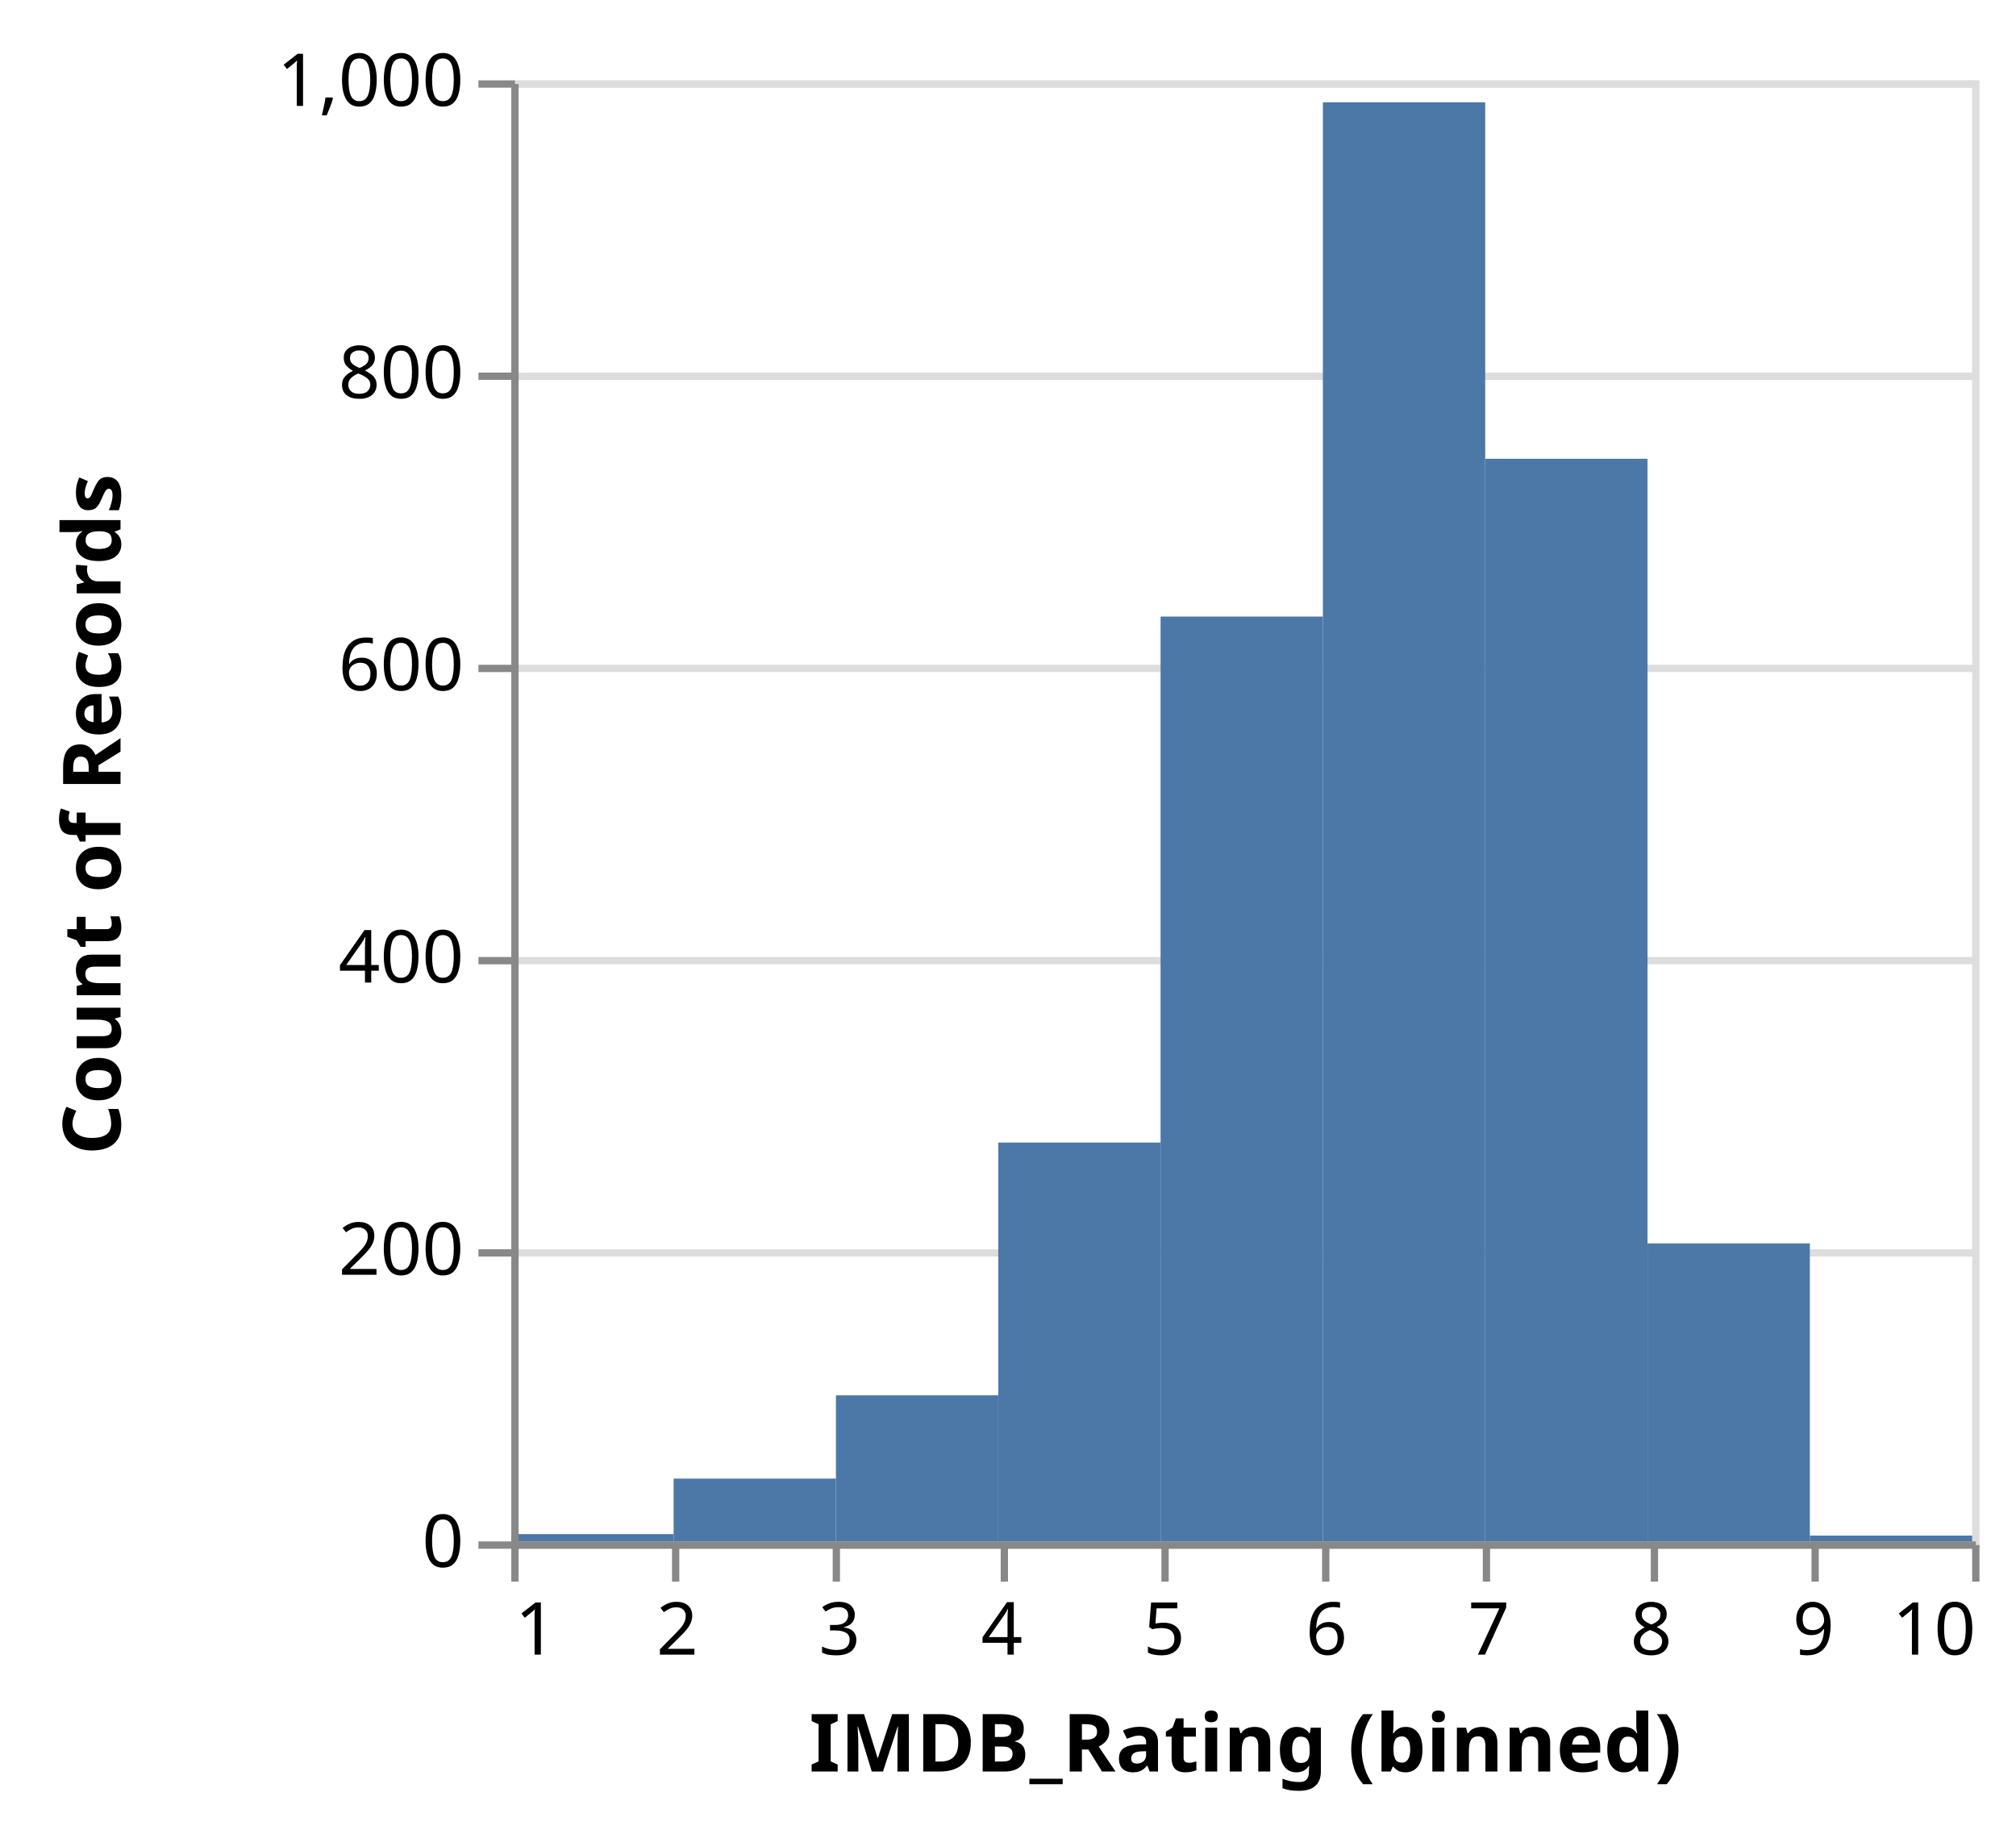
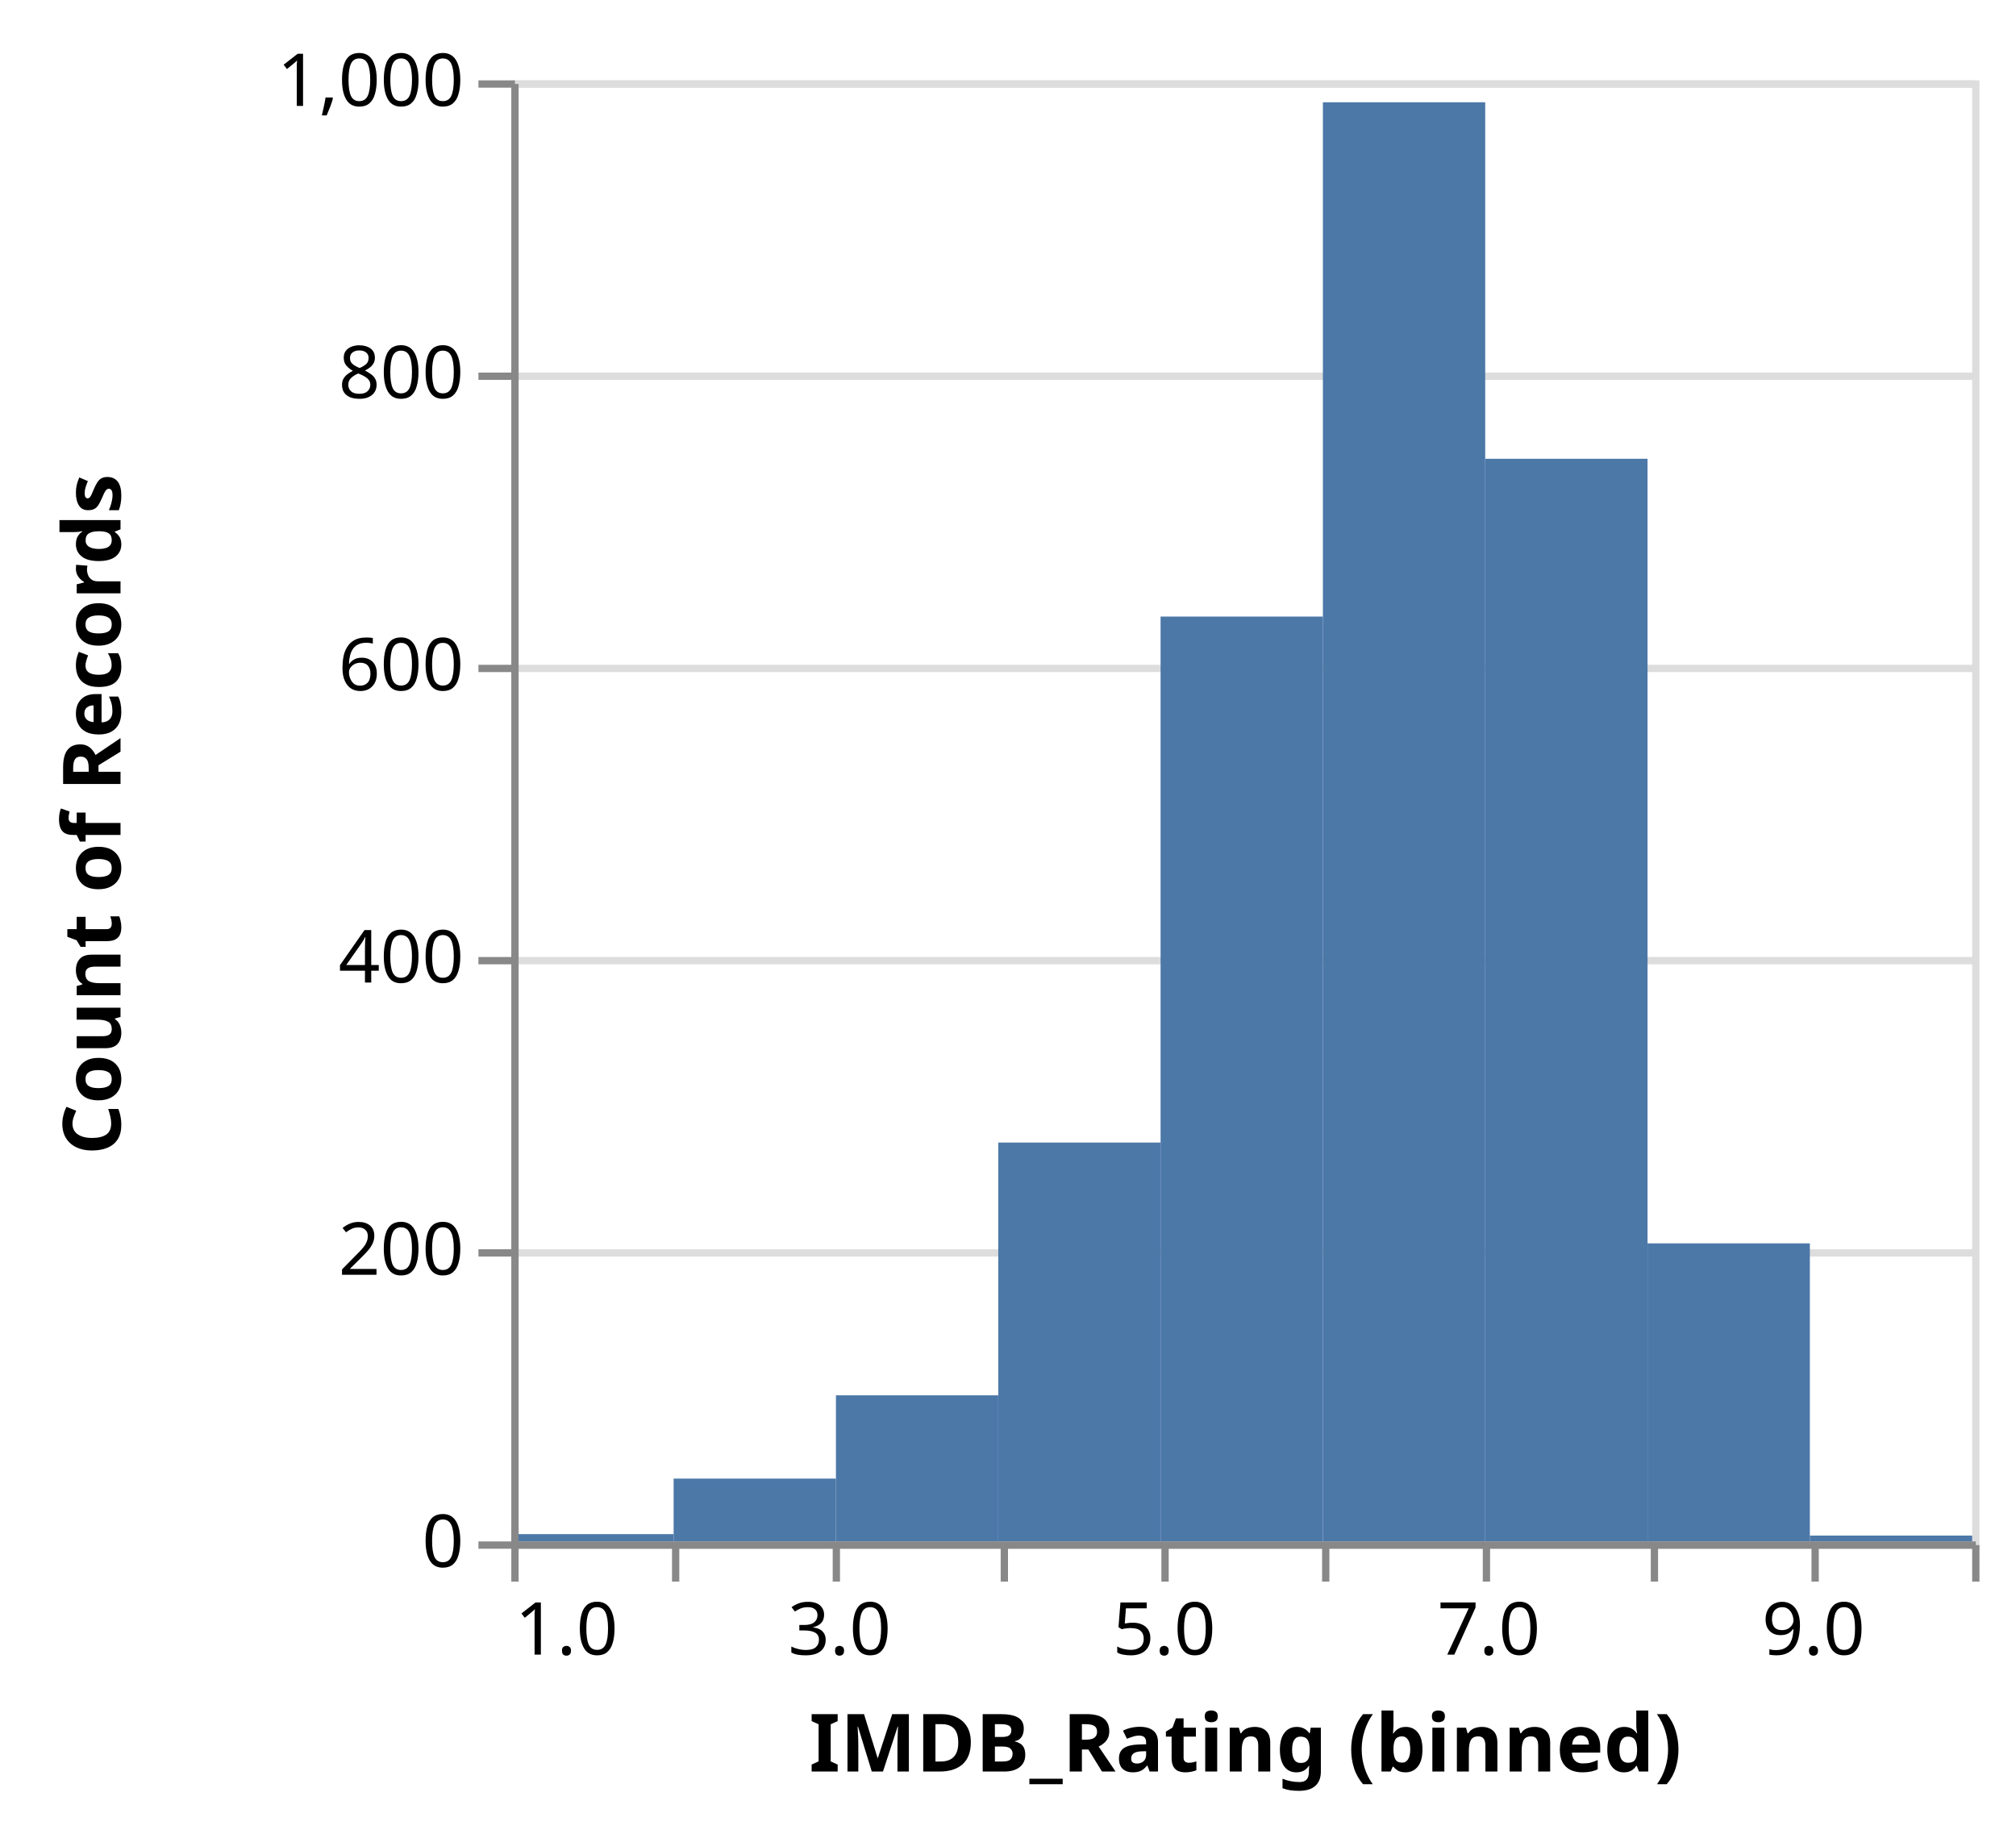
<svg xmlns="http://www.w3.org/2000/svg" class="marks" width="276" height="251" viewBox="0 0 276 251" version="1.1">
  <g transform="translate(70,11)">
    <g class="mark-group role-frame root">
      <g transform="translate(0,0)">
        <path class="background" d="M0.5,0.5h200v200h-200Z" style="fill: none; stroke: #ddd;" />
        <g>
          <g class="mark-group role-axis">
            <g transform="translate(0.5,0.5)">
              <path class="background" d="M0,0h0v0h0Z" style="pointer-events: none; fill: none;" />
              <g>
                <g class="mark-rule role-axis-grid" style="pointer-events: none;">
                  <line transform="translate(0,200)" x2="200" y2="0" style="fill: none; stroke: #ddd; stroke-width: 1; opacity: 1;" />
                  <line transform="translate(0,160)" x2="200" y2="0" style="fill: none; stroke: #ddd; stroke-width: 1; opacity: 1;" />
                  <line transform="translate(0,120)" x2="200" y2="0" style="fill: none; stroke: #ddd; stroke-width: 1; opacity: 1;" />
                  <line transform="translate(0,80)" x2="200" y2="0" style="fill: none; stroke: #ddd; stroke-width: 1; opacity: 1;" />
                  <line transform="translate(0,40)" x2="200" y2="0" style="fill: none; stroke: #ddd; stroke-width: 1; opacity: 1;" />
                  <line transform="translate(0,0)" x2="200" y2="0" style="fill: none; stroke: #ddd; stroke-width: 1; opacity: 1;" />
                </g>
              </g>
            </g>
          </g>
          <g class="mark-rect role-mark marks">
            <path d="M111.111,3h22.222v197h-22.222Z" style="fill: #4c78a8;" />
            <path d="M-22.222,157.4h0v42.6h0Z" style="fill: none;" />
            <path d="M44.444,180h22.222v20h-22.222Z" style="fill: #4c78a8;" />
            <path d="M133.333,51.8h22.222v148.2h-22.222Z" style="fill: #4c78a8;" />
            <path d="M88.889,73.4h22.222v126.6h-22.222Z" style="fill: #4c78a8;" />
            <path d="M155.556,159.2h22.222v40.8h-22.222Z" style="fill: #4c78a8;" />
            <path d="M22.222,191.4h22.222v8.6h-22.222Z" style="fill: #4c78a8;" />
            <path d="M66.667,145.4h22.222v54.6h-22.222Z" style="fill: #4c78a8;" />
            <path d="M177.778,199.2h22.222v0.8h-22.222Z" style="fill: #4c78a8;" />
            <path d="M0,199h22.222v1h-22.222Z" style="fill: #4c78a8;" />
          </g>
          <g class="mark-group role-axis">
            <g transform="translate(0.5,200.5)">
              <path class="background" d="M0,0h0v0h0Z" style="pointer-events: none; fill: none;" />
              <g>
                <g class="mark-rule role-axis-tick" style="pointer-events: none;">
                  <line transform="translate(0,0)" x2="0" y2="5" style="fill: none; stroke: #888; stroke-width: 1; opacity: 1;" />
                  <line transform="translate(22,0)" x2="0" y2="5" style="fill: none; stroke: #888; stroke-width: 1; opacity: 1;" />
                  <line transform="translate(44,0)" x2="0" y2="5" style="fill: none; stroke: #888; stroke-width: 1; opacity: 1;" />
                  <line transform="translate(67,0)" x2="0" y2="5" style="fill: none; stroke: #888; stroke-width: 1; opacity: 1;" />
                  <line transform="translate(89,0)" x2="0" y2="5" style="fill: none; stroke: #888; stroke-width: 1; opacity: 1;" />
                  <line transform="translate(111,0)" x2="0" y2="5" style="fill: none; stroke: #888; stroke-width: 1; opacity: 1;" />
                  <line transform="translate(133,0)" x2="0" y2="5" style="fill: none; stroke: #888; stroke-width: 1; opacity: 1;" />
                  <line transform="translate(156,0)" x2="0" y2="5" style="fill: none; stroke: #888; stroke-width: 1; opacity: 1;" />
                  <line transform="translate(178,0)" x2="0" y2="5" style="fill: none; stroke: #888; stroke-width: 1; opacity: 1;" />
                  <line transform="translate(200,0)" x2="0" y2="5" style="fill: none; stroke: #888; stroke-width: 1; opacity: 1;" />
                </g>
                <g class="mark-text role-axis-label" style="pointer-events: none;">
-                   <text text-anchor="start" transform="translate(0,15)" style="font-family: sans-serif; font-size: 10px; fill: #000; opacity: 1;">1</text>
-                   <text text-anchor="middle" transform="translate(22.22222,15)" style="font-family: sans-serif; font-size: 10px; fill: #000; opacity: 1;">2</text>
-                   <text text-anchor="middle" transform="translate(44.44444,15)" style="font-family: sans-serif; font-size: 10px; fill: #000; opacity: 1;">3</text>
-                   <text text-anchor="middle" transform="translate(66.66667,15)" style="font-family: sans-serif; font-size: 10px; fill: #000; opacity: 1;">4</text>
-                   <text text-anchor="middle" transform="translate(88.88889,15)" style="font-family: sans-serif; font-size: 10px; fill: #000; opacity: 1;">5</text>
-                   <text text-anchor="middle" transform="translate(111.1111,15)" style="font-family: sans-serif; font-size: 10px; fill: #000; opacity: 1;">6</text>
-                   <text text-anchor="middle" transform="translate(133.3333,15)" style="font-family: sans-serif; font-size: 10px; fill: #000; opacity: 1;">7</text>
-                   <text text-anchor="middle" transform="translate(155.5556,15)" style="font-family: sans-serif; font-size: 10px; fill: #000; opacity: 1;">8</text>
-                   <text text-anchor="middle" transform="translate(177.7778,15)" style="font-family: sans-serif; font-size: 10px; fill: #000; opacity: 1;">9</text>
-                   <text text-anchor="end" transform="translate(200,15)" style="font-family: sans-serif; font-size: 10px; fill: #000; opacity: 1;">10</text>
+                   <text text-anchor="start" transform="translate(0,15)" style="font-family: sans-serif; font-size: 10px; fill: #000; opacity: 1;">1.0</text>
+                   <text text-anchor="middle" transform="translate(22.22222,15)" style="font-family: sans-serif; font-size: 10px; fill: #000; opacity: 0;">2.0</text>
+                   <text text-anchor="middle" transform="translate(44.44444,15)" style="font-family: sans-serif; font-size: 10px; fill: #000; opacity: 1;">3.0</text>
+                   <text text-anchor="middle" transform="translate(66.66667,15)" style="font-family: sans-serif; font-size: 10px; fill: #000; opacity: 0;">4.0</text>
+                   <text text-anchor="middle" transform="translate(88.88889,15)" style="font-family: sans-serif; font-size: 10px; fill: #000; opacity: 1;">5.0</text>
+                   <text text-anchor="middle" transform="translate(111.1111,15)" style="font-family: sans-serif; font-size: 10px; fill: #000; opacity: 0;">6.0</text>
+                   <text text-anchor="middle" transform="translate(133.3333,15)" style="font-family: sans-serif; font-size: 10px; fill: #000; opacity: 1;">7.0</text>
+                   <text text-anchor="middle" transform="translate(155.5556,15)" style="font-family: sans-serif; font-size: 10px; fill: #000; opacity: 0;">8.0</text>
+                   <text text-anchor="middle" transform="translate(177.7778,15)" style="font-family: sans-serif; font-size: 10px; fill: #000; opacity: 1;">9.0</text>
+                   <text text-anchor="end" transform="translate(200,15)" style="font-family: sans-serif; font-size: 10px; fill: #000; opacity: 0;">10.0</text>
                </g>
                <g class="mark-rule role-axis-domain" style="pointer-events: none;">
                  <line transform="translate(0,0)" x2="200" y2="0" style="fill: none; stroke: #888; stroke-width: 1; opacity: 1;" />
                </g>
                <g class="mark-text role-axis-title" style="pointer-events: none;">
                  <text text-anchor="middle" transform="translate(100,31)" style="font-family: sans-serif; font-size: 11px; font-weight: bold; fill: #000; opacity: 1;">IMDB_Rating (binned)</text>
                </g>
              </g>
            </g>
          </g>
          <g class="mark-group role-axis">
            <g transform="translate(0.5,0.5)">
              <path class="background" d="M0,0h0v0h0Z" style="pointer-events: none; fill: none;" />
              <g>
                <g class="mark-rule role-axis-tick" style="pointer-events: none;">
                  <line transform="translate(0,200)" x2="-5" y2="0" style="fill: none; stroke: #888; stroke-width: 1; opacity: 1;" />
                  <line transform="translate(0,160)" x2="-5" y2="0" style="fill: none; stroke: #888; stroke-width: 1; opacity: 1;" />
                  <line transform="translate(0,120)" x2="-5" y2="0" style="fill: none; stroke: #888; stroke-width: 1; opacity: 1;" />
                  <line transform="translate(0,80)" x2="-5" y2="0" style="fill: none; stroke: #888; stroke-width: 1; opacity: 1;" />
                  <line transform="translate(0,40)" x2="-5" y2="0" style="fill: none; stroke: #888; stroke-width: 1; opacity: 1;" />
                  <line transform="translate(0,0)" x2="-5" y2="0" style="fill: none; stroke: #888; stroke-width: 1; opacity: 1;" />
                </g>
                <g class="mark-text role-axis-label" style="pointer-events: none;">
                  <text text-anchor="end" transform="translate(-7,203)" style="font-family: sans-serif; font-size: 10px; fill: #000; opacity: 1;">0</text>
                  <text text-anchor="end" transform="translate(-7,163)" style="font-family: sans-serif; font-size: 10px; fill: #000; opacity: 1;">200</text>
                  <text text-anchor="end" transform="translate(-7,123)" style="font-family: sans-serif; font-size: 10px; fill: #000; opacity: 1;">400</text>
                  <text text-anchor="end" transform="translate(-7,83)" style="font-family: sans-serif; font-size: 10px; fill: #000; opacity: 1;">600</text>
                  <text text-anchor="end" transform="translate(-7,43)" style="font-family: sans-serif; font-size: 10px; fill: #000; opacity: 1;">800</text>
                  <text text-anchor="end" transform="translate(-7,3)" style="font-family: sans-serif; font-size: 10px; fill: #000; opacity: 1;">1,000</text>
                </g>
                <g class="mark-rule role-axis-domain" style="pointer-events: none;">
                  <line transform="translate(0,200)" x2="0" y2="-200" style="fill: none; stroke: #888; stroke-width: 1; opacity: 1;" />
                </g>
                <g class="mark-text role-axis-title" style="pointer-events: none;">
                  <text text-anchor="middle" transform="translate(-52,100) rotate(-90) translate(0,-2)" style="font-family: sans-serif; font-size: 11px; font-weight: bold; fill: #000; opacity: 1;">Count of Records</text>
                </g>
              </g>
            </g>
          </g>
        </g>
      </g>
    </g>
  </g>
</svg>
